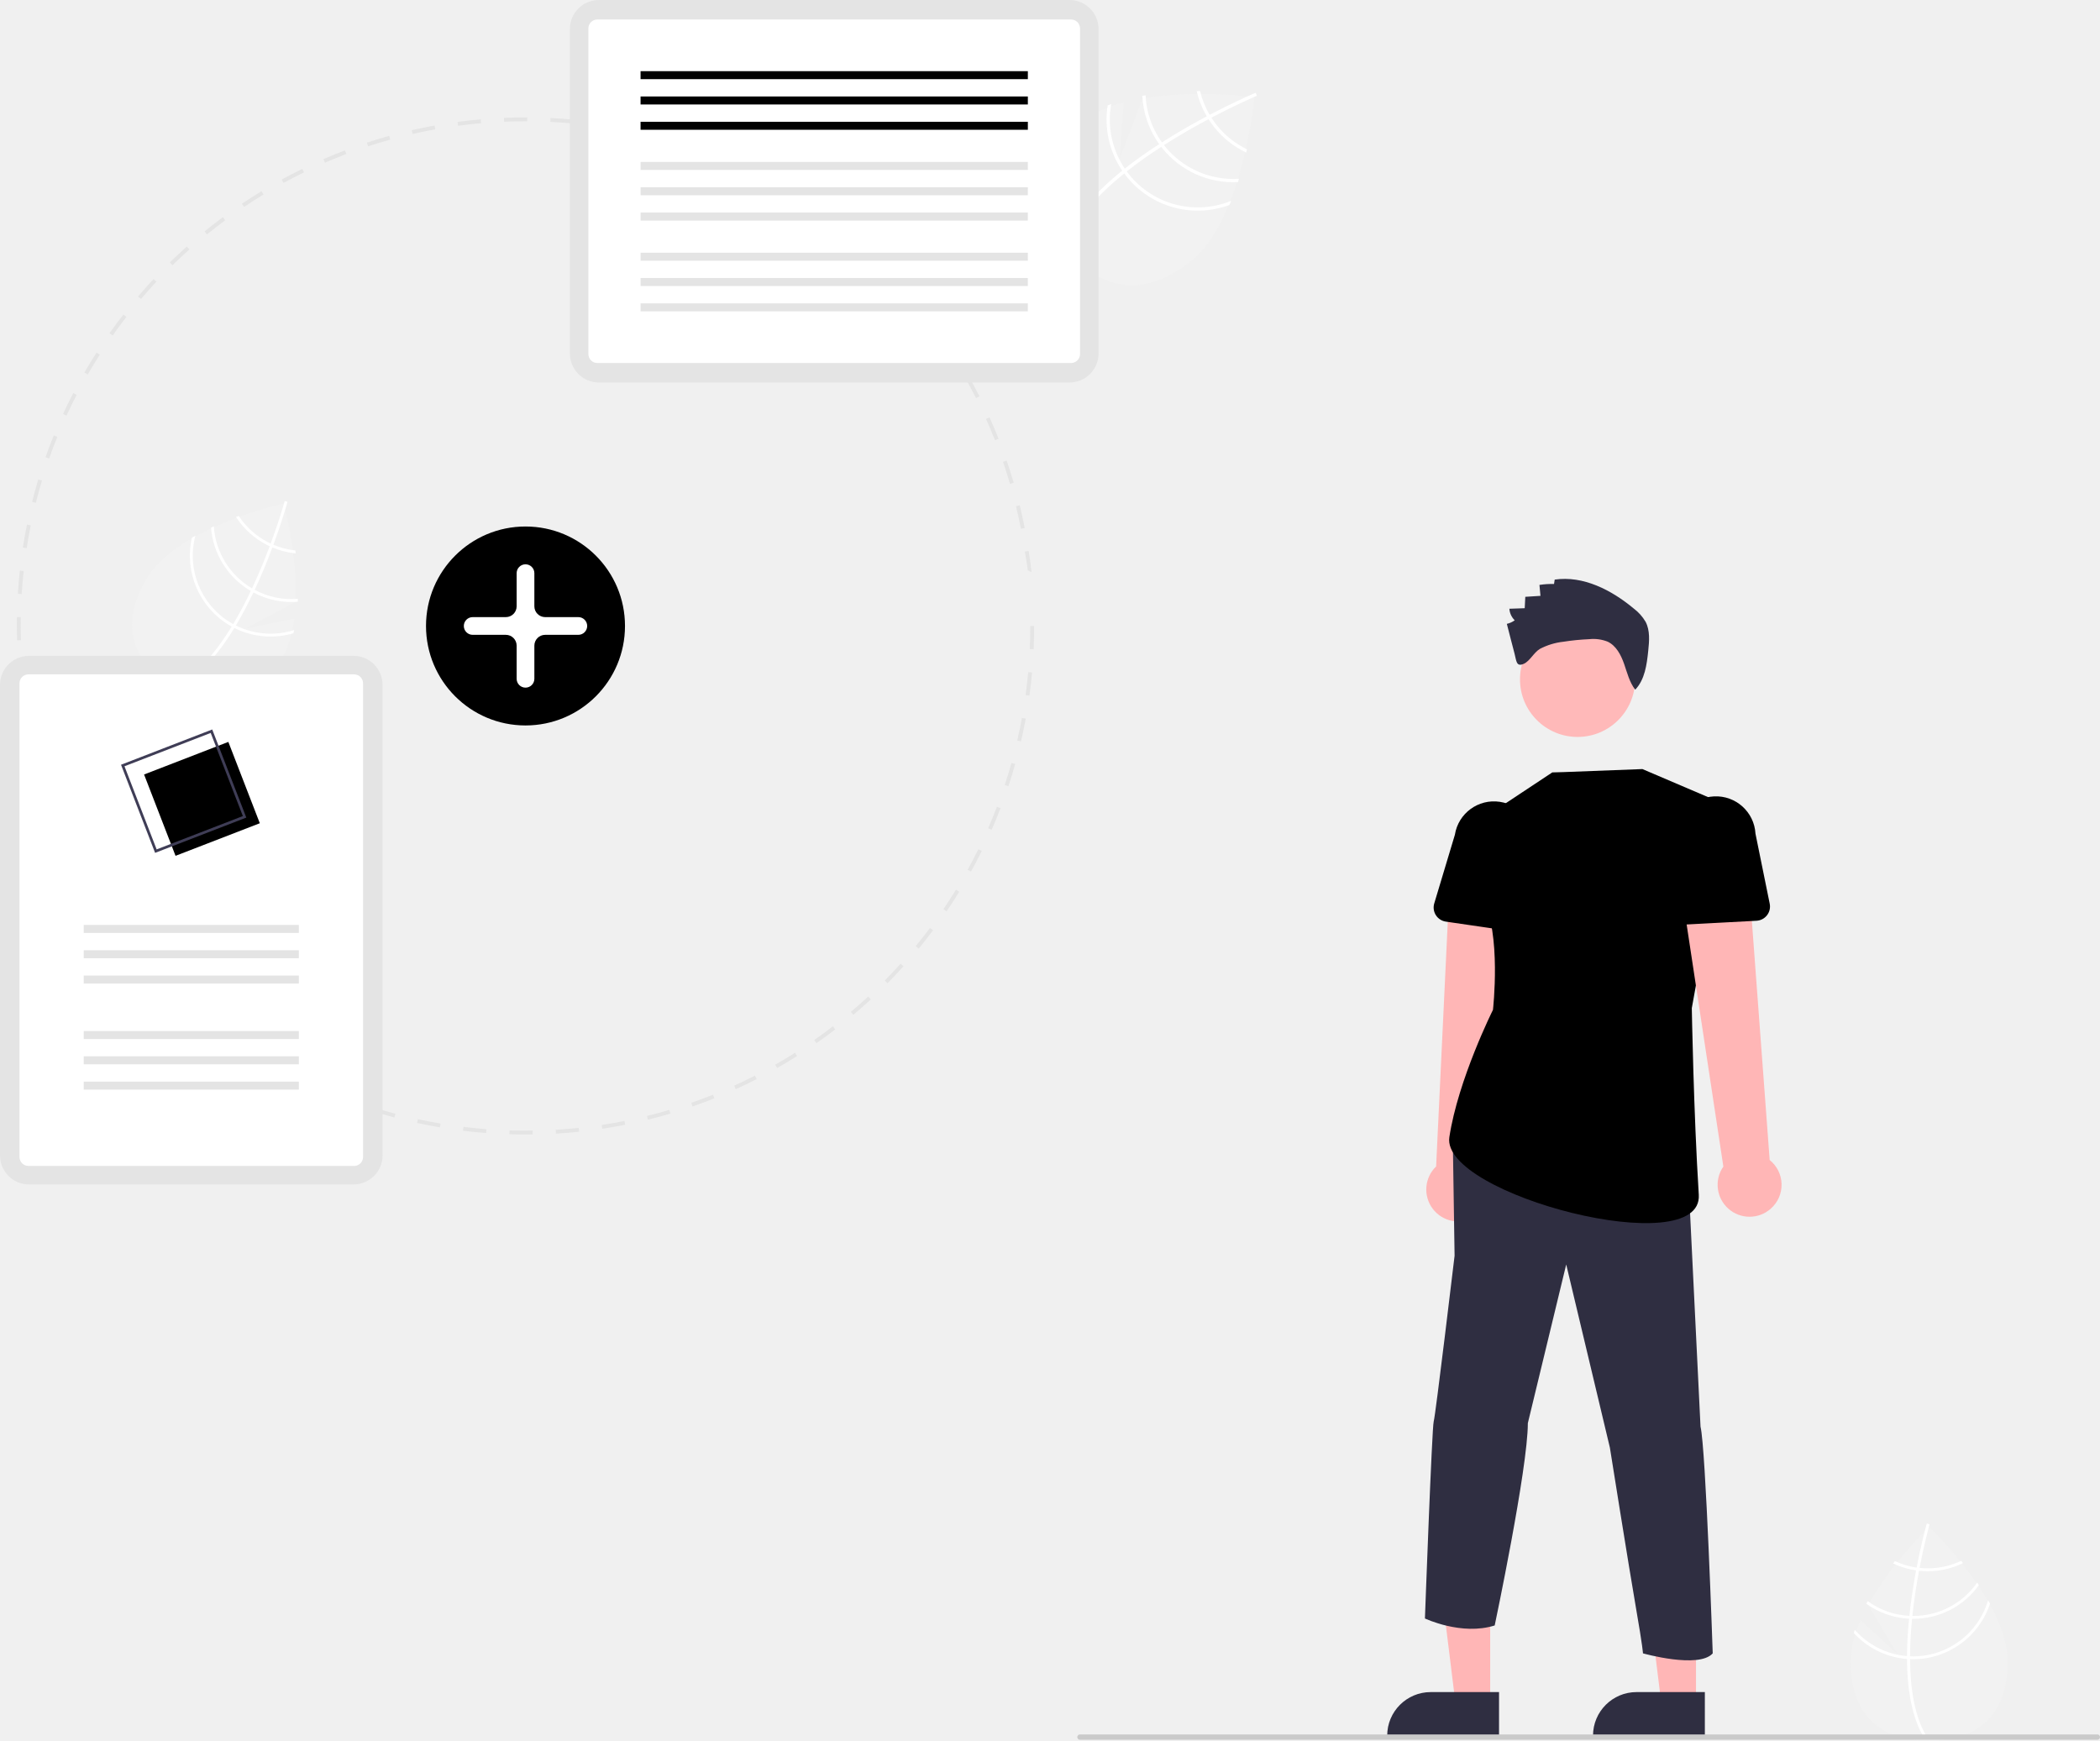
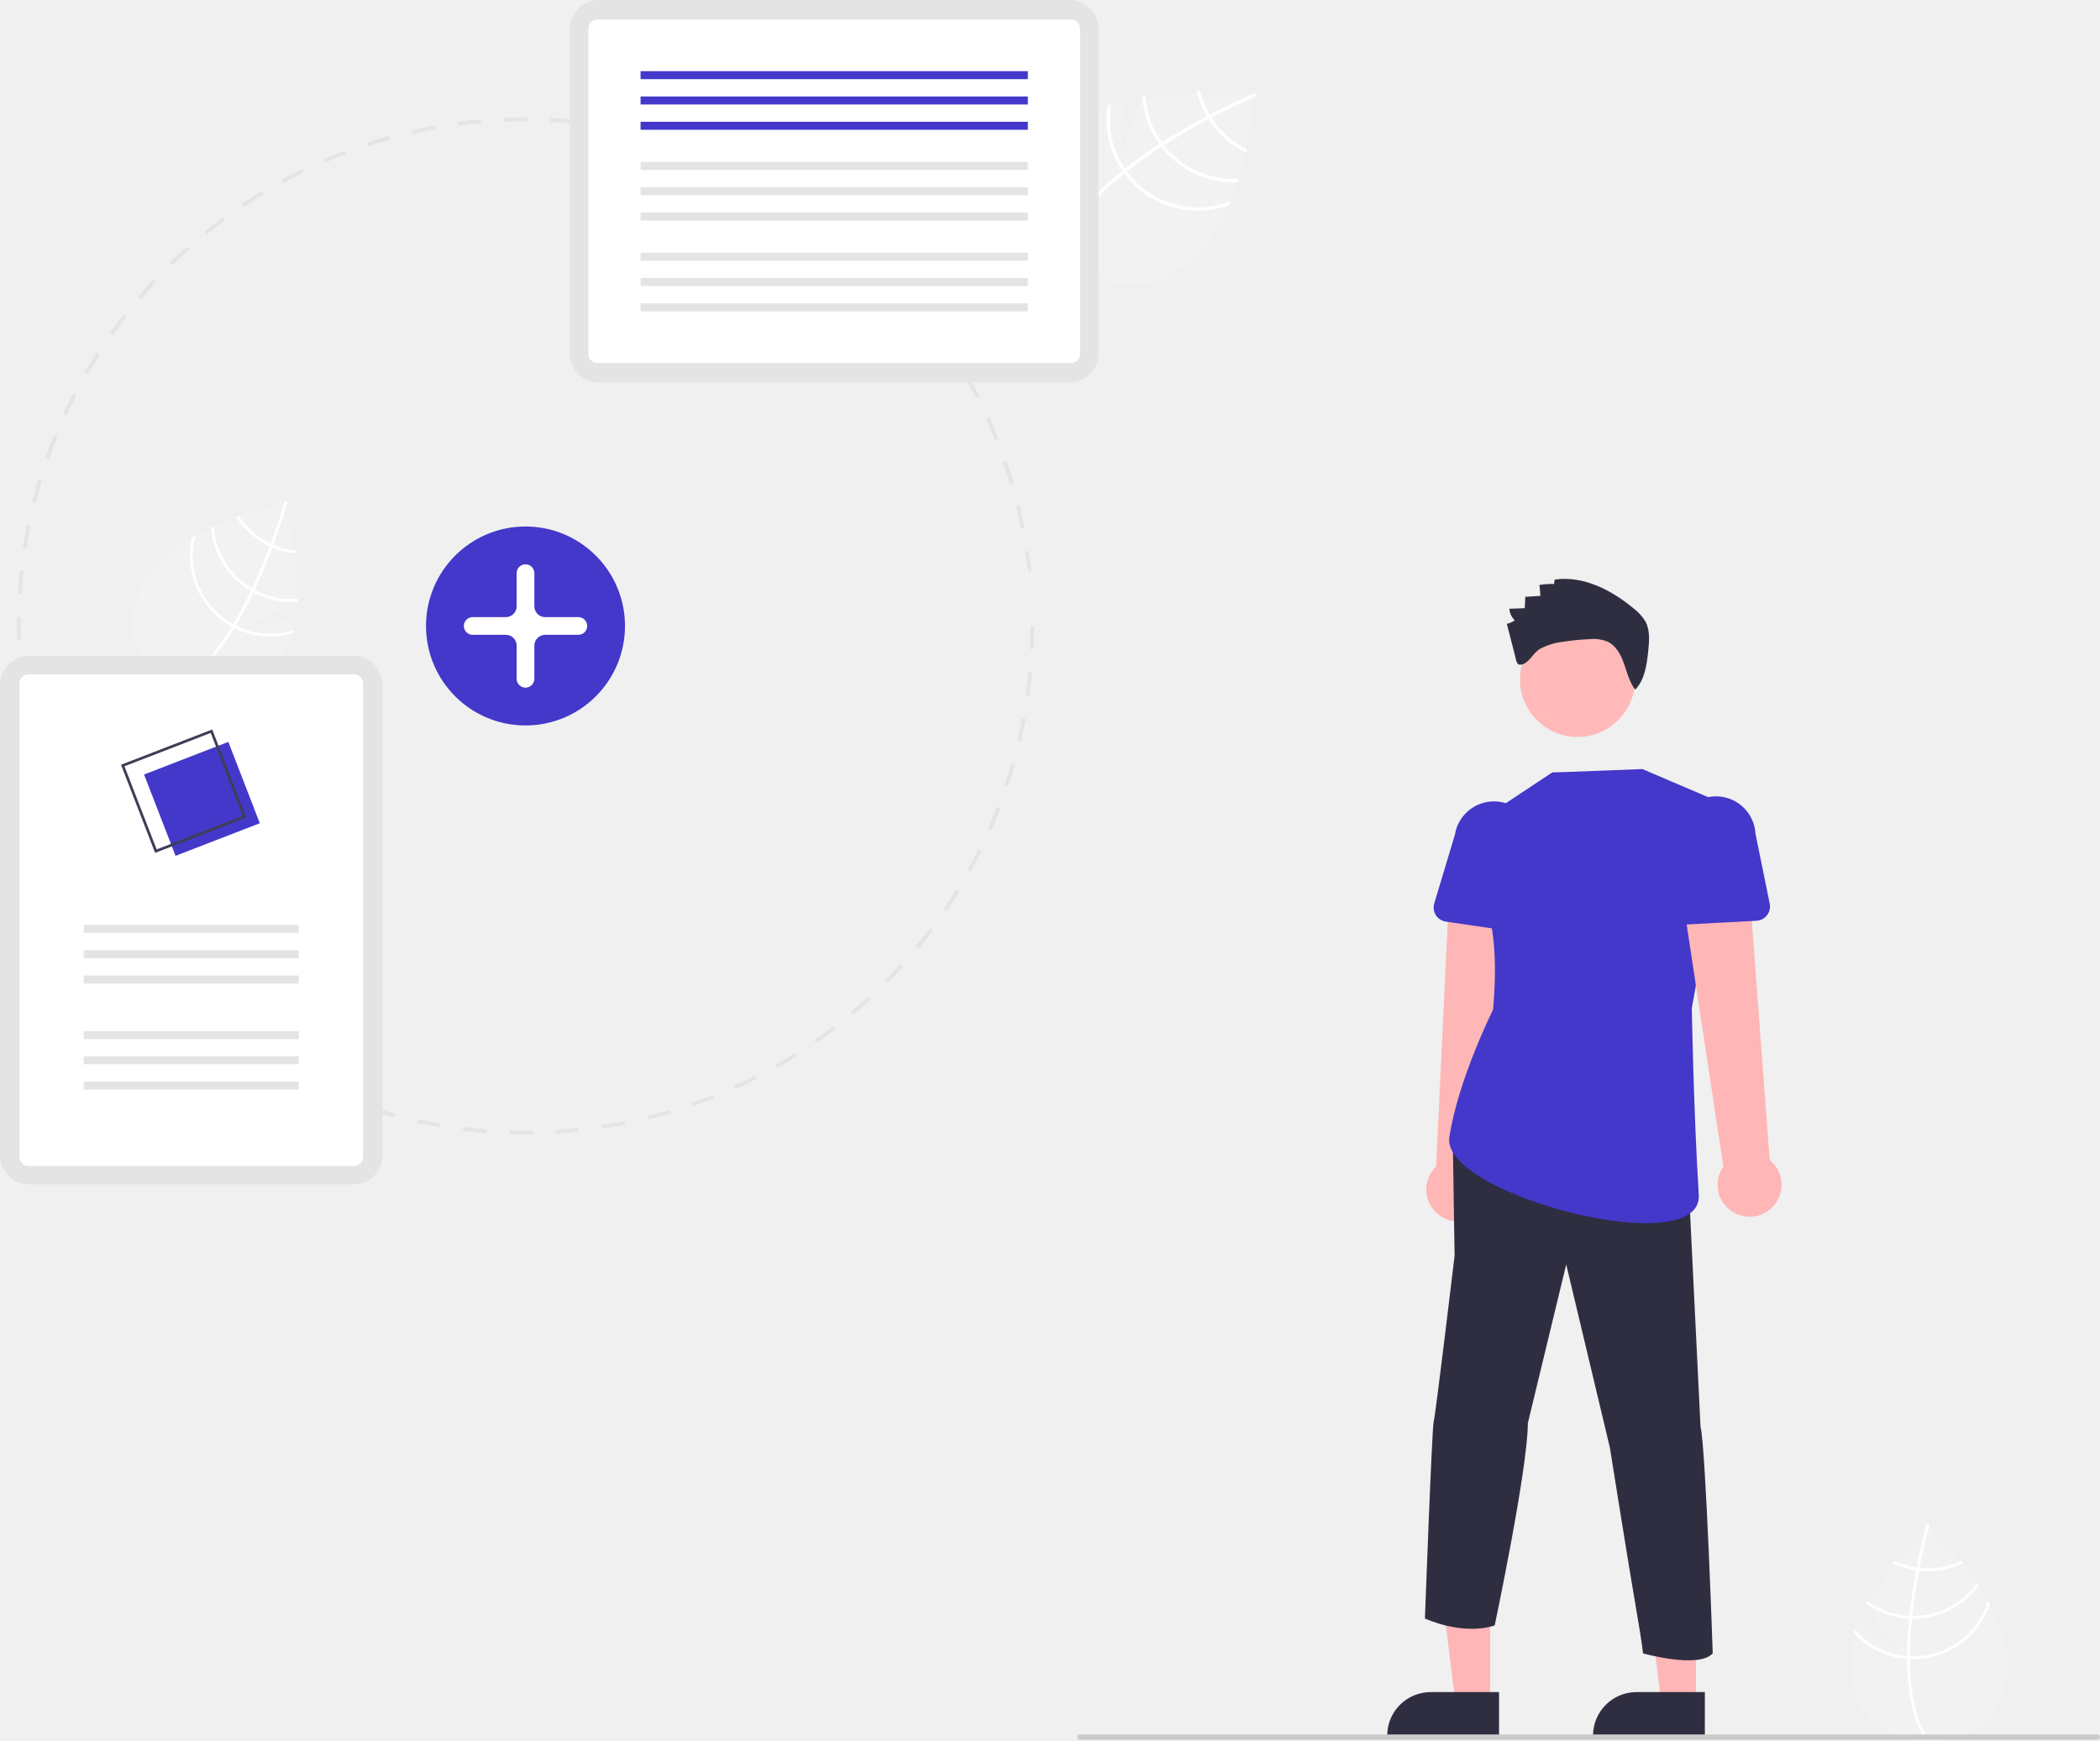
<svg xmlns="http://www.w3.org/2000/svg" data-name="Layer 1" width="786.426" height="652.034" viewBox="0 0 786.426 652.034">
  <path d="M903.547,730.85l13.836,12.738-10.996-18.45c8.663-15.71,22.831-29.287,22.831-29.287s29.394,28.162,29.394,50.299-13.16,29.867-29.394,29.867c-16.234,0-29.394-7.729-29.394-29.867A38.833,38.833,0,0,1,903.547,730.85Z" transform="translate(-206.7868 -123.9829)" fill="#f2f2f2" />
  <path d="M920.942,744.278v1.091c.065,12.684,2.204,22.58,6.401,29.548.059.103.124.2.184.303l.47-.286.448-.281c-4.656-7.525-6.304-18.161-6.363-29.224-.005-.357-.011-.718-.005-1.08.016-4.683.302-9.421.762-14.023.032-.357.07-.718.108-1.08.637-6.072,1.556-11.873,2.496-16.913.065-.357.135-.713.205-1.064,1.626-8.524,3.284-14.698,3.662-16.065.043-.167.07-.259.076-.281l-.513-.146-.005-.005-.519-.146c-.005.022-.097.33-.248.902-.578,2.139-2.08,7.946-3.554,15.606-.065.346-.135.702-.2,1.059-.767,4.089-1.518,8.659-2.112,13.456q-.227,1.807-.405,3.565c-.043.362-.081.724-.113,1.08Q920.968,737.755,920.942,744.278Z" transform="translate(-206.7868 -123.9829)" fill="#fff" />
  <path d="M916.409,708.706q-.332.429-.681.875a29.809,29.809,0,0,0,8.616,2.609c.362.054.729.103,1.097.14a30.834,30.834,0,0,0,3.252.173,30.062,30.062,0,0,0,13.218-3.047c-.232-.292-.459-.578-.686-.864a28.988,28.988,0,0,1-12.532,2.831,29.802,29.802,0,0,1-3.047-.157c-.373-.038-.74-.086-1.102-.135A28.889,28.889,0,0,1,916.409,708.706Z" transform="translate(-206.7868 -123.9829)" fill="#fff" />
  <path d="M906.221,723.718c-.178.319-.351.637-.524.956a30.064,30.064,0,0,0,16.017,5.618c.373.016.745.027,1.124.032.151.005.302.005.454.005a30.224,30.224,0,0,0,24.562-12.613c-.211-.324-.427-.643-.643-.962a29.142,29.142,0,0,1-23.919,12.495c-.113,0-.232,0-.346-.005q-.559,0-1.118-.032A28.942,28.942,0,0,1,906.221,723.718Z" transform="translate(-206.7868 -123.9829)" fill="#fff" />
  <path d="M901.381,734.446c-.13.4-.259.794-.373,1.194a30.202,30.202,0,0,0,19.933,9.729c.378.027.756.049,1.14.059.4.022.805.027,1.21.027a30.291,30.291,0,0,0,28.733-20.797c-.232-.438-.475-.87-.718-1.307a29.221,29.221,0,0,1-28.014,21.024c-.405,0-.81-.011-1.215-.027-.378-.016-.756-.038-1.134-.07A29.127,29.127,0,0,1,901.381,734.446Z" transform="translate(-206.7868 -123.9829)" fill="#fff" />
  <path d="M316.949,355.767l-18.429,3.749,18.951-10.107c.707-17.926-4.401-36.873-4.401-36.873s-39.721,8.908-51.167,27.857-4.177,32.369,9.719,40.763c13.896,8.393,29.157,8.581,40.602-10.367A38.833,38.833,0,0,0,316.949,355.767Z" transform="translate(-206.7868 -123.9829)" fill="#f2f2f2" />
  <path d="M295.118,358.267l-.564.934c-6.613,10.823-13.561,18.188-20.756,21.983-.104.057-.21.107-.314.164l-.254-.488-.239-.472c7.876-4.033,14.786-12.286,20.557-21.725.189-.302.381-.609.563-.922,2.408-4.017,4.612-8.22,6.598-12.397.157-.322.311-.651.466-.981,2.594-5.527,4.807-10.968,6.608-15.768.129-.339.253-.68.374-1.017,3.015-8.137,4.788-14.279,5.171-15.645.05-.166.074-.258.08-.28l.515.14.007-.002.519.143c-.007.021-.087.332-.254.901-.611,2.13-2.328,7.877-5.026,15.196-.123.329-.247.671-.376,1.01-1.458,3.897-3.178,8.197-5.149,12.61q-.74,1.664-1.497,3.261c-.15.332-.305.661-.462.983Q298.468,352.67,295.118,358.267Z" transform="translate(-206.7868 -123.9829)" fill="#fff" />
  <path d="M309.171,328.033c-.335-.145-.674-.294-1.013-.454a29.799,29.799,0,0,1-2.689-1.441,28.988,28.988,0,0,1-9.264-8.902c-.342.128-.684.256-1.034.385a30.062,30.062,0,0,0,9.739,9.442,30.833,30.833,0,0,0,2.873,1.533c.334.158.674.306,1.011.447a29.808,29.808,0,0,0,8.724,2.221q-.068-.562-.13-1.101A28.889,28.889,0,0,1,309.171,328.033Z" transform="translate(-206.7868 -123.9829)" fill="#fff" />
  <path d="M302.149,344.913q-.495-.261-.974-.55c-.1-.054-.202-.115-.299-.174a29.142,29.142,0,0,1-14.014-23.062c-.35.161-.699.322-1.047.491a30.224,30.224,0,0,0,14.503,23.496c.129.078.259.156.391.23.326.191.651.374.978.553A30.064,30.064,0,0,0,318.302,349.369c.017-.362.034-.724.046-1.089A28.942,28.942,0,0,1,302.149,344.913Z" transform="translate(-206.7868 -123.9829)" fill="#fff" />
  <path d="M295.118,358.267c-.34-.168-.675-.345-1.007-.526-.355-.196-.708-.396-1.054-.605a29.221,29.221,0,0,1-13.109-32.48c-.434.249-.866.493-1.291.748A30.291,30.291,0,0,0,292.498,358.06c.347.209.696.414,1.05.602.334.189.669.366,1.006.538a30.202,30.202,0,0,0,22.092,1.978c.11-.401.202-.805.298-1.215A29.127,29.127,0,0,1,295.118,358.267Z" transform="translate(-206.7868 -123.9829)" fill="#fff" />
  <path d="M627.61,162.34l-1.5,21.174,8.54-22.688c19.959-3.414,41.911-.469,41.911-.469s-4.159,45.758-23.692,61.34-35.616,9.41-47.042-4.914c-11.426-14.324-13.869-31.376,5.663-46.958C615.837,166.356,621.474,163.965,627.61,162.34Z" transform="translate(-206.7868 -123.9829)" fill="#f2f2f2" />
  <path d="M628.005,187.139l-.963.768c-11.146,8.985-18.372,17.838-21.566,26.446-.049.125-.089.25-.138.375l.583.213.563.198c3.362-9.405,11.587-18.345,21.307-26.185.311-.256.626-.515.949-.765,4.144-3.282,8.525-6.364,12.91-9.198.337-.222.683-.444,1.029-.665,5.806-3.711,11.571-6.984,16.68-9.703.36-.194.724-.383,1.083-.568,8.666-4.565,15.281-7.448,16.753-8.076.178-.08.278-.121.301-.131l-.233-.555.001-.009-.236-.56c-.023.01-.359.146-.971.416-2.294.996-8.475,3.758-16.272,7.848-.351.186-.715.375-1.075.569-4.148,2.201-8.709,4.756-13.36,7.608q-1.754,1.072-3.431,2.152c-.35.217-.696.438-1.033.66Q633.78,182.571,628.005,187.139Z" transform="translate(-206.7868 -123.9829)" fill="#fff" />
  <path d="M656.202,158.102q-.613.009-1.251.015a33.645,33.645,0,0,0,3.762,9.439c.207.357.423.716.648,1.066a34.802,34.802,0,0,0,2.136,2.991,33.931,33.931,0,0,0,11.992,9.519c.094-.41.187-.812.28-1.214a32.719,32.719,0,0,1-11.319-9.066,33.633,33.633,0,0,1-2.006-2.799c-.229-.355-.445-.714-.656-1.067A32.607,32.607,0,0,1,656.202,158.102Z" transform="translate(-206.7868 -123.9829)" fill="#fff" />
  <path d="M635.785,159.679c-.407.067-.81.139-1.212.211a33.934,33.934,0,0,0,6.316,18.087c.248.34.501.677.762,1.014.102.137.208.271.315.404A34.114,34.114,0,0,0,670.384,192.189c.138-.414.267-.829.396-1.244a32.893,32.893,0,0,1-27.861-12.311c-.08-.1-.163-.205-.239-.309q-.394-.493-.758-1.009A32.667,32.667,0,0,1,635.785,159.679Z" transform="translate(-206.7868 -123.9829)" fill="#fff" />
  <path d="M622.912,162.96c-.444.167-.883.33-1.316.511a34.09,34.09,0,0,0,5.446,24.436c.242.353.489.702.75,1.048.262.368.543.729.828,1.087a34.19,34.19,0,0,0,38.574,10.714c.223-.513.433-1.032.648-1.554a32.982,32.982,0,0,1-38.269-9.92c-.285-.357-.561-.723-.832-1.091-.252-.345-.499-.694-.736-1.05A32.875,32.875,0,0,1,622.912,162.96Z" transform="translate(-206.7868 -123.9829)" fill="#fff" />
  <path d="M403.581,548.931c-2.009,0-4.039-.032-6.032-.094l.045-1.447c2.861.089,5.781.114,8.655.074l.02,1.449Q404.927,548.93,403.581,548.931Zm11.404-.336-.085-1.446c2.865-.169,5.767-.407,8.626-.706l.151,1.44c-2.88.302-5.804.542-8.692.712Zm-26.143-.226c-2.889-.221-5.809-.511-8.679-.864l.177-1.437c2.848.349,5.745.637,8.612.857Zm43.485-1.593-.217-1.432c2.847-.432,5.716-.934,8.524-1.492l.282,1.42C438.085,545.836,435.195,546.341,432.327,546.776Zm-60.792-.53c-2.854-.484-5.736-1.04-8.563-1.654l.307-1.416c2.806.61,5.665,1.161,8.498,1.641Zm77.895-2.87-.348-1.406c2.795-.691,5.605-1.455,8.353-2.27l.412,1.389C455.076,541.911,452.245,542.681,449.429,543.377Zm-94.936-.83c-2.8-.745-5.617-1.564-8.374-2.436l.436-1.381c2.736.865,5.532,1.678,8.31,2.416ZM466.147,538.417l-.475-1.368c2.712-.943,5.439-1.962,8.108-3.03l.538,1.345C471.629,536.441,468.88,537.468,466.147,538.417Zm-128.303-1.135c-2.719-.999-5.455-2.078-8.132-3.205l.562-1.335c2.656,1.119,5.371,2.189,8.07,3.181Zm144.475-5.337-.6-1.318c2.604-1.183,5.222-2.447,7.78-3.754l.659,1.29C487.581,529.481,484.944,530.754,482.319,531.946Zm15.498-7.922-.717-1.258c2.497-1.425,4.991-2.923,7.409-4.453l.774,1.224C502.847,521.079,500.335,522.589,497.818,524.024Zm14.72-9.312-.829-1.187c2.352-1.643,4.699-3.364,6.975-5.114l.883,1.149C517.273,511.323,514.908,513.056,512.538,514.711Zm-220.778-2.04c-2.338-1.698-4.673-3.477-6.942-5.288l.904-1.132c2.251,1.797,4.569,3.563,6.889,5.247ZM526.355,504.092l-.934-1.108c2.192-1.85,4.373-3.777,6.485-5.729l.983,1.064C530.762,500.286,528.564,502.228,526.355,504.092ZM278.125,501.785c-2.177-1.907-4.341-3.89-6.429-5.895l1.003-1.045c2.073,1.99,4.22,3.959,6.381,5.852Zm261.03-9.532-1.031-1.017c2.021-2.048,4.02-4.167,5.94-6.298l1.077.969c-1.935,2.148-3.949,4.283-5.985,6.346Zm-273.612-2.543c-1.998-2.101-3.971-4.272-5.864-6.453l1.094-.949c1.879,2.165,3.837,4.319,5.82,6.404Zm285.288-10.415-1.119-.919c1.826-2.222,3.623-4.514,5.344-6.815l1.16.867C554.481,474.745,552.67,477.056,550.83,479.294Zm-296.715-2.75c-1.794-2.267-3.561-4.607-5.251-6.956l1.175-.846c1.677,2.331,3.43,4.653,5.211,6.904Zm307.166-11.224-1.198-.813c1.615-2.379,3.198-4.827,4.702-7.277l1.235.758C564.502,460.456,562.908,462.924,561.281,465.32Zm-317.343-2.918c-1.578-2.42-3.123-4.909-4.592-7.402l1.248-.736c1.458,2.473,2.991,4.945,4.557,7.345Zm326.48-11.958-1.267-.7c1.391-2.517,2.742-5.101,4.017-7.682l1.299.642C573.181,445.303,571.819,447.907,570.417,450.443Zm7.736-15.66-1.327-.581c1.154-2.636,2.263-5.336,3.295-8.024l1.352.519C580.434,429.407,579.316,432.127,578.153,434.783Zm-350.48-3.126c-1.11-2.665-2.174-5.392-3.161-8.105l1.362-.495c.979,2.693,2.034,5.398,3.136,8.043Zm356.743-13.193-1.375-.456c.904-2.724,1.757-5.508,2.535-8.275l1.395.392C586.187,412.914,585.327,415.72,584.417,418.465Zm-362.694-3.174c-.862-2.761-1.672-5.581-2.407-8.383l1.401-.368c.73,2.781,1.533,5.58,2.389,8.319ZM589.138,401.678l-1.411-.328c.649-2.792,1.241-5.643,1.763-8.473l1.425.262C590.39,395.991,589.792,398.863,589.138,401.678Zm-371.84-3.255c-.604-2.829-1.151-5.711-1.625-8.568l1.429-.238c.471,2.836,1.013,5.696,1.613,8.503Zm374.996-13.894-1.436-.197c.39-2.837.719-5.73.978-8.599l1.443.13c-.262,2.891-.593,5.806-.985,8.665ZM214.444,381.221c-.342-2.867-.622-5.788-.834-8.68l1.445-.106c.21,2.871.488,5.769.828,8.615Zm379.426-14.058-1.447-.065c.129-2.87.195-5.781.195-8.652h1.449c0,2.893-.066,5.826-.196,8.717Zm-380.699-3.333c-.05-1.776-.075-3.588-.075-5.385q0-1.672.029-3.338l1.449.025q-.029,1.653-.029,3.312c0,1.783.025,3.582.074,5.345Zm1.746-17.345-1.446-.091c.181-2.894.43-5.818.741-8.689l1.44.156c-.309,2.85-.556,5.751-.736,8.623Zm376.765-8.837c-.289-2.856-.687-4.248-1.107-7.091l1.433-.211c.423,2.865.786,5.052,1.078,7.929Zm-374.902-8.366-1.432-.221c.444-2.866.959-5.754,1.533-8.586l1.42.287c-.569,2.81-1.08,5.676-1.521,8.52Zm372.332-7.254c-.552-2.826-1.175-5.67-1.853-8.454l1.408-.342c.683,2.805,1.311,5.671,1.867,8.518Zm-368.901-9.706-1.405-.352c.703-2.806,1.483-5.634,2.316-8.408l1.387.417C221.683,306.73,220.91,309.538,220.212,312.322ZM585.019,305.214c-.808-2.758-1.69-5.533-2.623-8.247l1.369-.471c.941,2.735,1.831,5.532,2.645,8.311Zm-359.821-9.488-1.367-.48c.963-2.738,2.002-5.49,3.089-8.178l1.343.543c-1.079,2.667-2.111,5.398-3.066,8.115ZM579.394,288.849c-1.057-2.666-2.188-5.341-3.364-7.952l1.321-.595c1.185,2.631,2.325,5.327,3.389,8.013Zm-347.694-9.2-1.316-.605c1.21-2.635,2.498-5.277,3.827-7.853l1.287.664C234.178,274.412,232.9,277.034,231.7,279.649Zm340.605-6.544c-1.296-2.557-2.67-5.12-4.083-7.616l1.26-.714c1.424,2.515,2.807,5.097,4.114,7.674Zm-332.654-8.858-1.255-.723c1.445-2.509,2.969-5.021,4.53-7.465l1.221.779C242.596,259.264,241.084,261.757,239.65,264.247Zm324.144-6.182c-1.531-2.437-3.133-4.864-4.764-7.215l1.19-.825c1.643,2.369,3.259,4.815,4.8,7.27Zm-314.821-8.419-1.184-.835c1.67-2.368,3.416-4.729,5.191-7.016l1.144.888C252.364,244.953,250.631,247.296,248.974,249.646Zm304.967-5.789c-1.746-2.286-3.563-4.559-5.404-6.755l1.11-.93c1.855,2.213,3.686,4.503,5.446,6.807ZM259.587,235.964l-1.103-.939c1.874-2.201,3.827-4.392,5.805-6.512l1.059.988C263.385,231.605,261.447,233.78,259.587,235.964Zm283.243-5.366c-1.946-2.118-3.964-4.217-5.999-6.239l1.021-1.028c2.05,2.037,4.083,4.152,6.044,6.286Zm-271.434-7.289-1.013-1.035c2.071-2.026,4.215-4.03,6.37-5.954l.965,1.081c-2.139,1.91-4.266,3.898-6.322,5.909Zm259.159-4.91c-2.133-1.934-4.334-3.842-6.544-5.67l.924-1.116c2.226,1.842,4.445,3.764,6.593,5.713Zm-246.254-6.614-.915-1.123c2.24-1.824,4.556-3.624,6.882-5.348l.863,1.164c-2.309,1.712-4.607,3.497-6.83,5.308Zm13.893-10.297-.808-1.202c2.398-1.613,4.866-3.193,7.337-4.696l.753,1.238C303.024,198.319,300.574,199.887,298.195,201.488Zm14.766-8.982-.695-1.271c2.537-1.388,5.138-2.735,7.731-4.003l.637,1.301c-2.573,1.259-5.154,2.595-7.672,3.973Zm174.819-3.356c-2.577-1.284-5.218-2.525-7.848-3.687l.586-1.325c2.65,1.171,5.311,2.421,7.908,3.715ZM328.476,184.917l-.576-1.329c2.651-1.149,5.363-2.251,8.06-3.276l.514,1.354c-2.676,1.016-5.367,2.11-7.998,3.25Zm143.444-2.777c-2.682-1.04-5.427-2.032-8.159-2.949l.461-1.374c2.753.924,5.519,1.924,8.222,2.972Zm-127.287-3.358-.451-1.376c2.753-.903,5.562-1.752,8.348-2.525l.387,1.395C350.153,177.042,347.365,177.885,344.634,178.781Zm110.86-2.154c-2.763-.788-5.581-1.521-8.375-2.18l.332-1.41c2.816.664,5.656,1.403,8.44,2.196Zm-94.186-2.474-.323-1.412c2.822-.645,5.697-1.232,8.544-1.746l.257,1.425C366.961,172.931,364.109,173.514,361.308,174.154Zm77.344-1.497c-2.821-.529-5.694-1-8.54-1.4l.201-1.434c2.868.403,5.764.877,8.606,1.411Zm-60.314-1.576-.192-1.436c2.867-.383,5.784-.704,8.667-.956l.126,1.443C384.077,170.382,381.184,170.701,378.338,171.08Zm43.179-.831c-2.853-.269-5.757-.476-8.633-.615l.071-1.447c2.896.14,5.823.349,8.698.62Zm-25.94-.673-.061-1.447c2.662-.111,5.375-.168,8.065-.168l.656.001-.004,1.449-.651-.001C400.912,169.41,398.218,169.466,395.577,169.576Z" transform="translate(-206.7868 -123.9829)" fill="#e4e4e4" />
  <path d="M618.181,134.848l0,121.536a10.877,10.877,0,0,1-10.865,10.865l-176.254,0a10.877,10.877,0,0,1-10.865-10.865l0-121.536a10.877,10.877,0,0,1,10.865-10.865l176.254-0A10.877,10.877,0,0,1,618.181,134.848Z" transform="translate(-206.7868 -123.9829)" fill="#e4e4e4" />
  <path d="M611.249,134.634l0,121.963a3.353,3.353,0,0,1-3.349,3.349l-177.421,0a3.353,3.353,0,0,1-3.349-3.349l0-121.963a3.353,3.353,0,0,1,3.349-3.349l177.421,0A3.353,3.353,0,0,1,611.249,134.634Z" transform="translate(-206.7868 -123.9829)" fill="#fff" />
-   <rect x="239.884" y="26.657" width="145.035" height="2.994" fill="#000000" />
-   <rect x="239.884" y="36.136" width="145.035" height="2.994" fill="#000000" />
-   <rect x="239.884" y="45.616" width="145.035" height="2.994" fill="#000000" />
+   <rect x="239.884" y="26.657" width="145.035" height="2.994" fill="#4338ca" />
+   <rect x="239.884" y="36.136" width="145.035" height="2.994" fill="#4338ca" />
+   <rect x="239.884" y="45.616" width="145.035" height="2.994" fill="#4338ca" />
  <rect x="239.884" y="60.657" width="145.035" height="2.994" fill="#e4e4e4" />
  <rect x="239.884" y="70.136" width="145.035" height="2.994" fill="#e4e4e4" />
  <rect x="239.884" y="79.616" width="145.035" height="2.994" fill="#e4e4e4" />
  <rect x="239.884" y="94.657" width="145.035" height="2.994" fill="#e4e4e4" />
  <rect x="239.884" y="104.136" width="145.035" height="2.994" fill="#e4e4e4" />
  <rect x="239.884" y="113.616" width="145.035" height="2.994" fill="#e4e4e4" />
  <path d="M339.188,567.624H217.652a10.877,10.877,0,0,1-10.865-10.865V380.505A10.877,10.877,0,0,1,217.652,369.639H339.188a10.877,10.877,0,0,1,10.865,10.865v176.254A10.877,10.877,0,0,1,339.188,567.624Z" transform="translate(-206.7868 -123.9829)" fill="#e4e4e4" />
  <path d="M339.402,560.691H217.438a3.353,3.353,0,0,1-3.349-3.349V379.921a3.353,3.353,0,0,1,3.349-3.349h121.963a3.353,3.353,0,0,1,3.349,3.349V557.342A3.353,3.353,0,0,1,339.402,560.691Z" transform="translate(-206.7868 -123.9829)" fill="#fff" />
  <rect x="31.351" y="346.442" width="80.564" height="2.994" fill="#e4e4e4" />
  <rect x="31.351" y="355.922" width="80.564" height="2.994" fill="#e4e4e4" />
  <rect x="31.351" y="365.401" width="80.564" height="2.994" fill="#e4e4e4" />
  <rect x="31.351" y="386.172" width="80.564" height="2.994" fill="#e4e4e4" />
  <rect x="31.351" y="395.652" width="80.564" height="2.994" fill="#e4e4e4" />
  <rect x="31.351" y="405.132" width="80.564" height="2.994" fill="#e4e4e4" />
-   <rect x="265.493" y="406.871" width="33.837" height="32.665" transform="translate(-340.4299 6.37959) rotate(-21.14419)" fill="#000000" />
+   <rect x="265.493" y="406.871" width="33.837" height="32.665" transform="translate(-340.4299 6.37959) rotate(-21.14419)" fill="#4338ca" />
  <path d="M264.873,443.428l-12.765-33.005,34.156-13.21,12.765,33.005ZM253.406,410.996l12.041,31.134,32.284-12.486L285.69,398.51Z" transform="translate(-206.7868 -123.9829)" fill="#3f3d56" />
-   <circle cx="196.794" cy="234.463" r="37.259" fill="#000000" />
+   <circle cx="196.794" cy="234.463" r="37.259" fill="#4338ca" />
  <path d="M383.802,355.128a3.318,3.318,0,0,0,0,6.636h12.42a4.047,4.047,0,0,1,4.042,4.042v12.42a3.318,3.318,0,0,0,6.636,0V365.806a4.047,4.047,0,0,1,4.042-4.042h12.42a3.318,3.318,0,0,0,0-6.636H410.941a4.047,4.047,0,0,1-4.042-4.042V338.666a3.318,3.318,0,0,0-6.636,0v12.42a4.047,4.047,0,0,1-4.042,4.042Z" transform="translate(-206.7868 -123.9829)" fill="#fff" />
  <polygon points="635.135 638.023 622.147 638.022 615.968 587.925 635.137 587.926 635.135 638.023" fill="#ffb6b6" />
  <path d="M845.234,774.596l-41.879-.002v-.53a16.302,16.302,0,0,1,16.301-16.3h.001l25.579.001Z" transform="translate(-206.7868 -123.9829)" fill="#2f2e41" />
  <polygon points="558.058 638.023 545.07 638.022 538.891 587.925 558.061 587.926 558.058 638.023" fill="#ffb6b6" />
  <path d="M768.158,774.596l-41.879-.002v-.53a16.302,16.302,0,0,1,16.301-16.3h.001l25.579.001Z" transform="translate(-206.7868 -123.9829)" fill="#2f2e41" />
  <path d="M758.891,579.864a11.895,11.895,0,0,0,3.193-17.958l13.372-107.515-25.841,1.195L744.596,560.894a11.96,11.96,0,0,0,14.295,18.97Z" transform="translate(-206.7868 -123.9829)" fill="#ffb6b6" />
-   <path d="M774.889,473.069l-26.656-3.888a5.334,5.334,0,0,1-4.338-6.812l7.729-25.72a14.813,14.813,0,0,1,29.302,4.362l.067,26.77a5.334,5.334,0,0,1-6.103,5.289Z" transform="translate(-206.7868 -123.9829)" fill="#000000" />
+   <path d="M774.889,473.069l-26.656-3.888a5.334,5.334,0,0,1-4.338-6.812l7.729-25.72a14.813,14.813,0,0,1,29.302,4.362l.067,26.77a5.334,5.334,0,0,1-6.103,5.289Z" transform="translate(-206.7868 -123.9829)" fill="#4338ca" />
  <path d="M759.35,545.344l-8.471,7.838.633,41.151s-7.165,60.094-7.818,62.053-3.287,73.811-3.287,73.811,13.717,6.532,26.128,2.613c0,0,12.411-58.787,12.411-75.77L793.316,597.599l16.35,68.585s7.165,45.07,9.777,60.094,2.613,16.983,2.613,16.983,20.902,5.879,26.128,0c0,0-2.613-77.077-4.572-84.915l-4.572-93.406Z" transform="translate(-206.7868 -123.9829)" fill="#2f2e41" />
  <circle cx="590.775" cy="254.47" r="21.555" fill="#ffb9b9" />
-   <path d="M821.853,412.044l32.211,13.766-13.717,75.77s.674,39.192,2.613,69.892c1.608,25.457-96.672,0-93.406-21.555s16.33-47.683,16.33-47.683,3.266-28.74-3.919-41.804-2.613-28.087-2.613-28.087l28.752-19.05S788.111,413.399,821.853,412.044Z" transform="translate(-206.7868 -123.9829)" fill="#000000" />
+   <path d="M821.853,412.044l32.211,13.766-13.717,75.77s.674,39.192,2.613,69.892c1.608,25.457-96.672,0-93.406-21.555s16.33-47.683,16.33-47.683,3.266-28.74-3.919-41.804-2.613-28.087-2.613-28.087l28.752-19.05S788.111,413.399,821.853,412.044Z" transform="translate(-206.7868 -123.9829)" fill="#4338ca" />
  <path d="M792.266,364.349a86.188,86.188,0,0,1,9.659-.958,14.542,14.542,0,0,1,6.904.925c3.194,1.521,4.983,4.959,6.154,8.297s2.002,6.904,4.176,9.695c3.616-3.774,4.338-9.386,4.877-14.585.379-3.657.714-7.556-.977-10.821a17.105,17.105,0,0,0-4.5-5.026c-8.308-6.915-18.861-12.356-29.558-10.803l-.25,1.652a29.496,29.496,0,0,0-5.457.343l.382,4.097-5.682.36-.218,4.27-5.746.199a6.658,6.658,0,0,0,2.005,4.329,8.094,8.094,0,0,1-2.952,1.333c.958,3.709,1.888,7.427,2.878,11.129.729,2.726.599,5.135,3.523,3.805,2.227-1.013,3.733-4.235,5.984-5.566A24.655,24.655,0,0,1,792.266,364.349Z" transform="translate(-206.7868 -123.9829)" fill="#2f2e41" />
  <path d="M869.912,576.711a11.895,11.895,0,0,0-.403-18.236L861.461,450.432l-25.1,6.258,15.804,104.236a11.96,11.96,0,0,0,17.748,15.786Z" transform="translate(-206.7868 -123.9829)" fill="#ffb6b6" />
-   <path d="M864.581,468.856l-26.9,1.434a5.334,5.334,0,0,1-5.594-5.825l2.516-26.738a14.813,14.813,0,0,1,29.588-1.49l5.333,26.233a5.334,5.334,0,0,1-4.943,6.387Z" transform="translate(-206.7868 -123.9829)" fill="#000000" />
+   <path d="M864.581,468.856l-26.9,1.434a5.334,5.334,0,0,1-5.594-5.825l2.516-26.738a14.813,14.813,0,0,1,29.588-1.49l5.333,26.233a5.334,5.334,0,0,1-4.943,6.387Z" transform="translate(-206.7868 -123.9829)" fill="#4338ca" />
  <path d="M992.213,775.624h-381a1,1,0,0,1,0-2h381a1,1,0,0,1,0,2Z" transform="translate(-206.7868 -123.9829)" fill="#cacaca" />
</svg>
